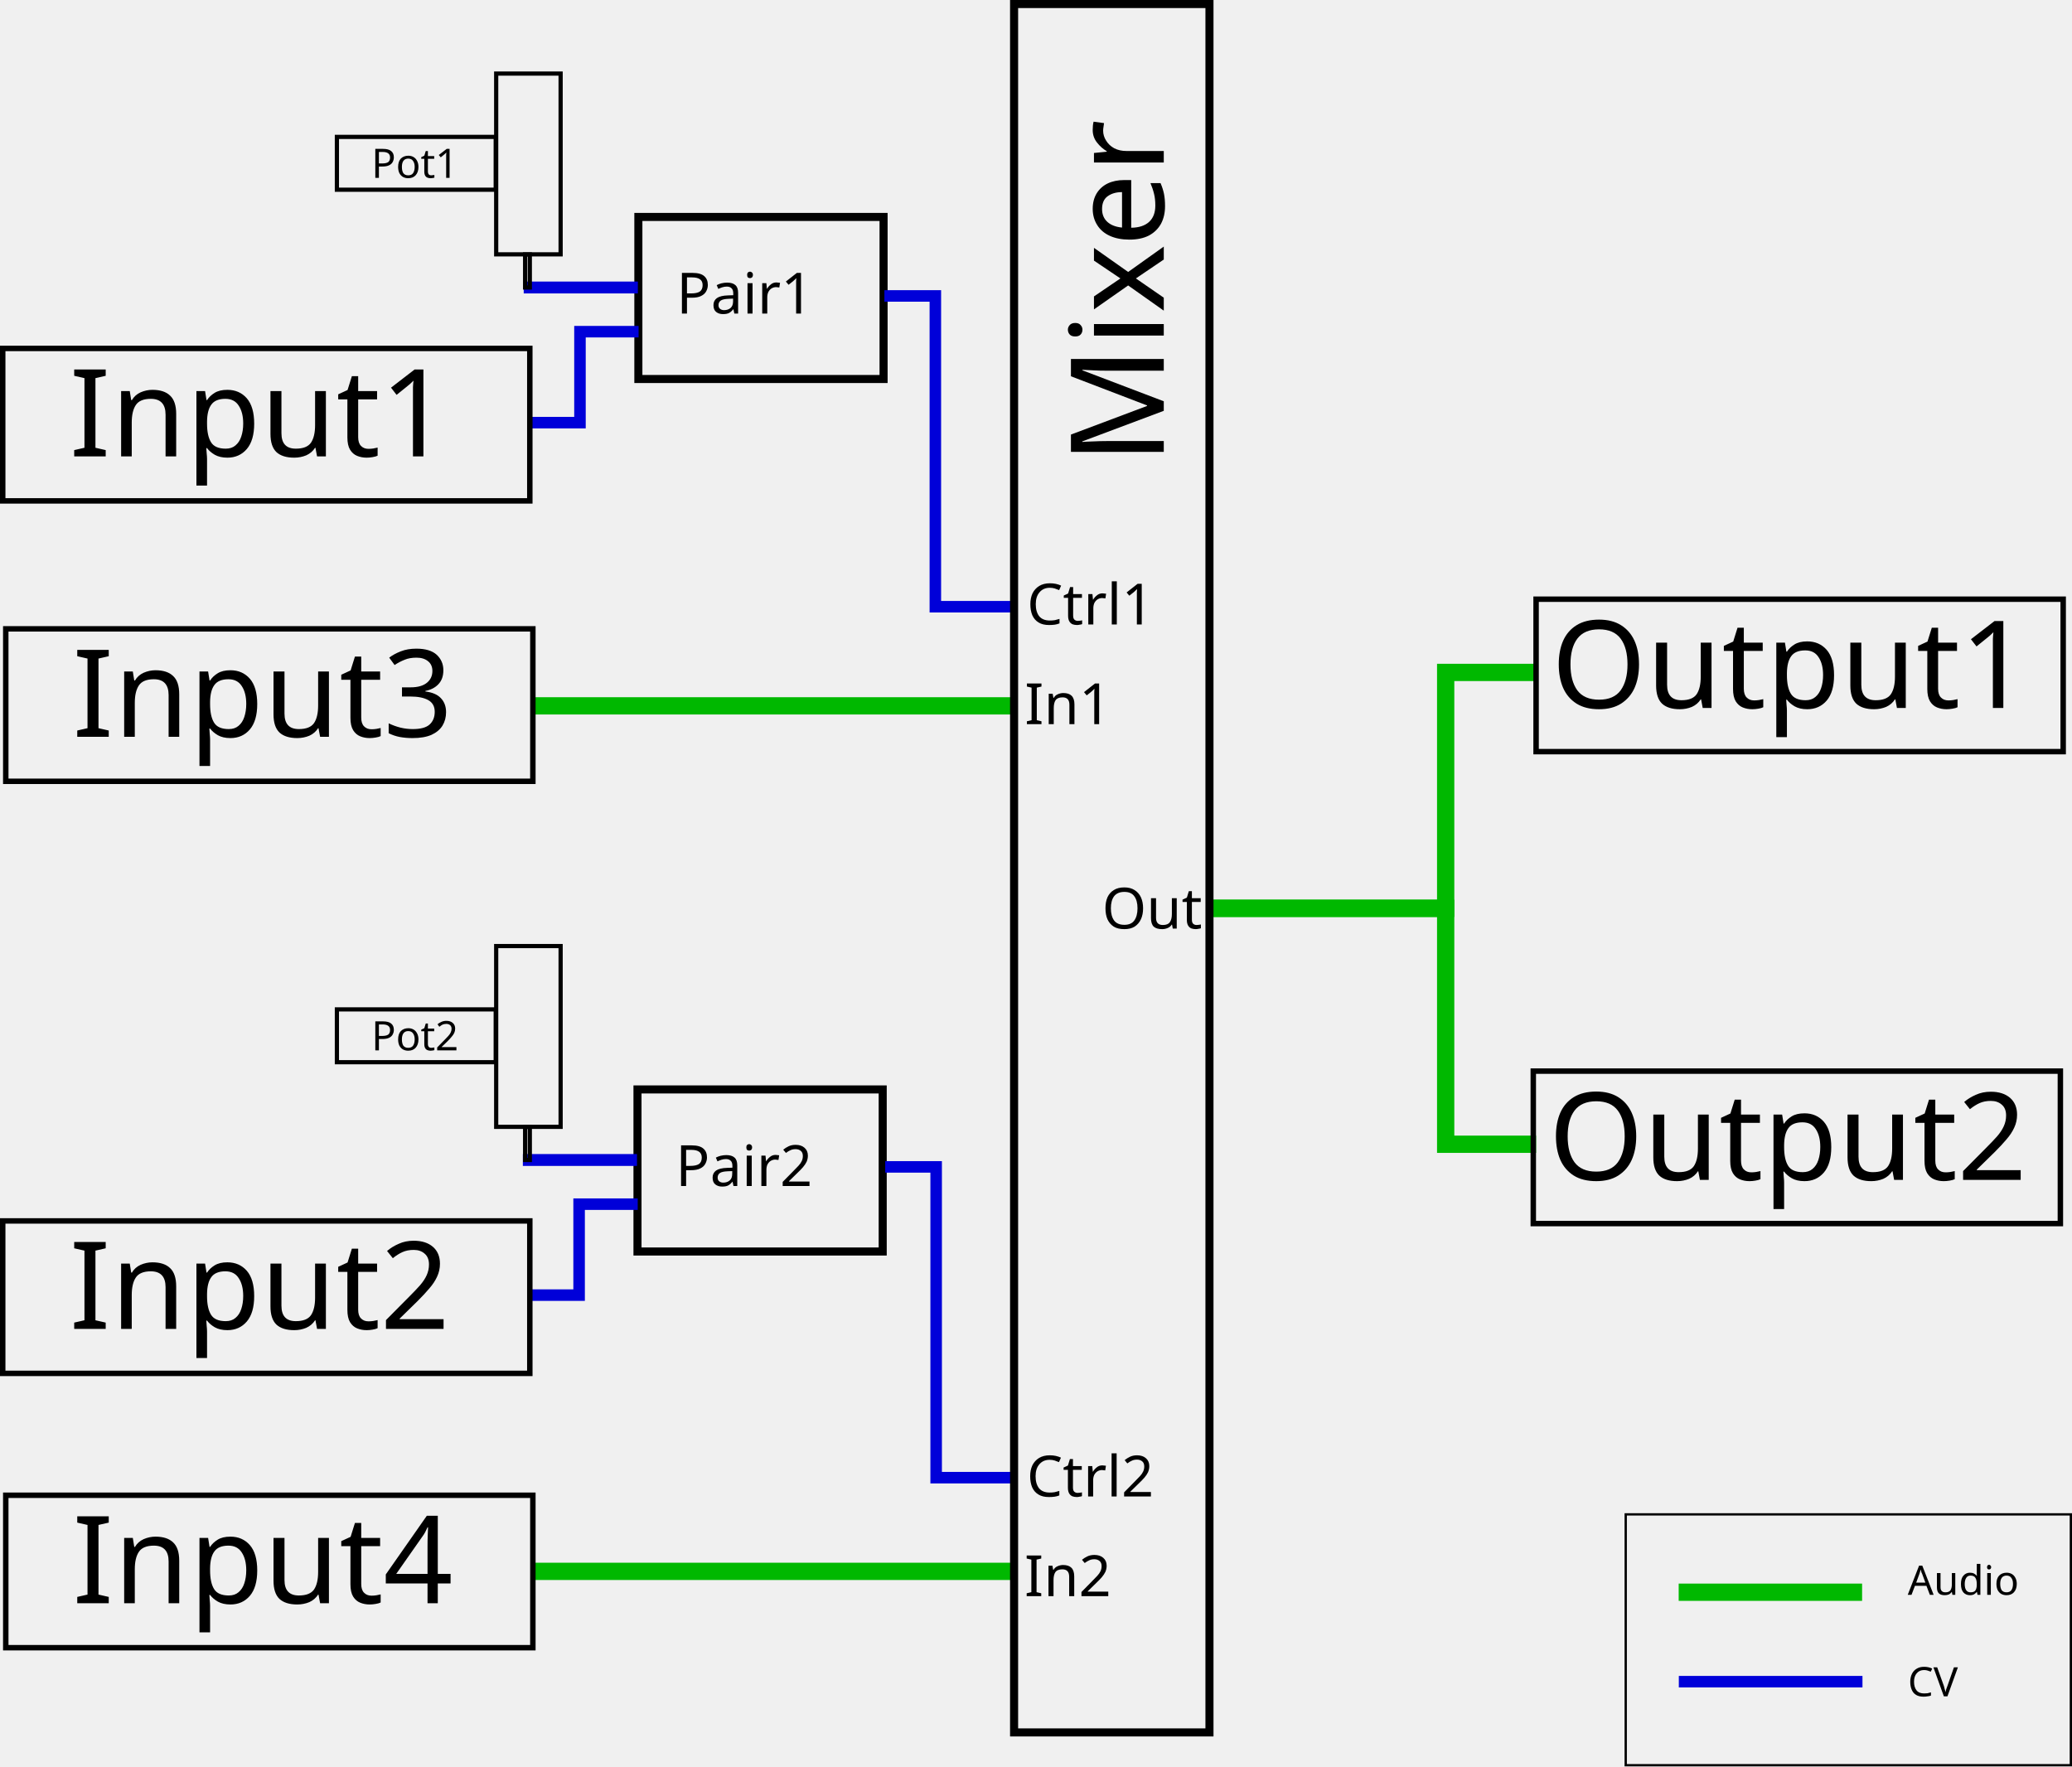
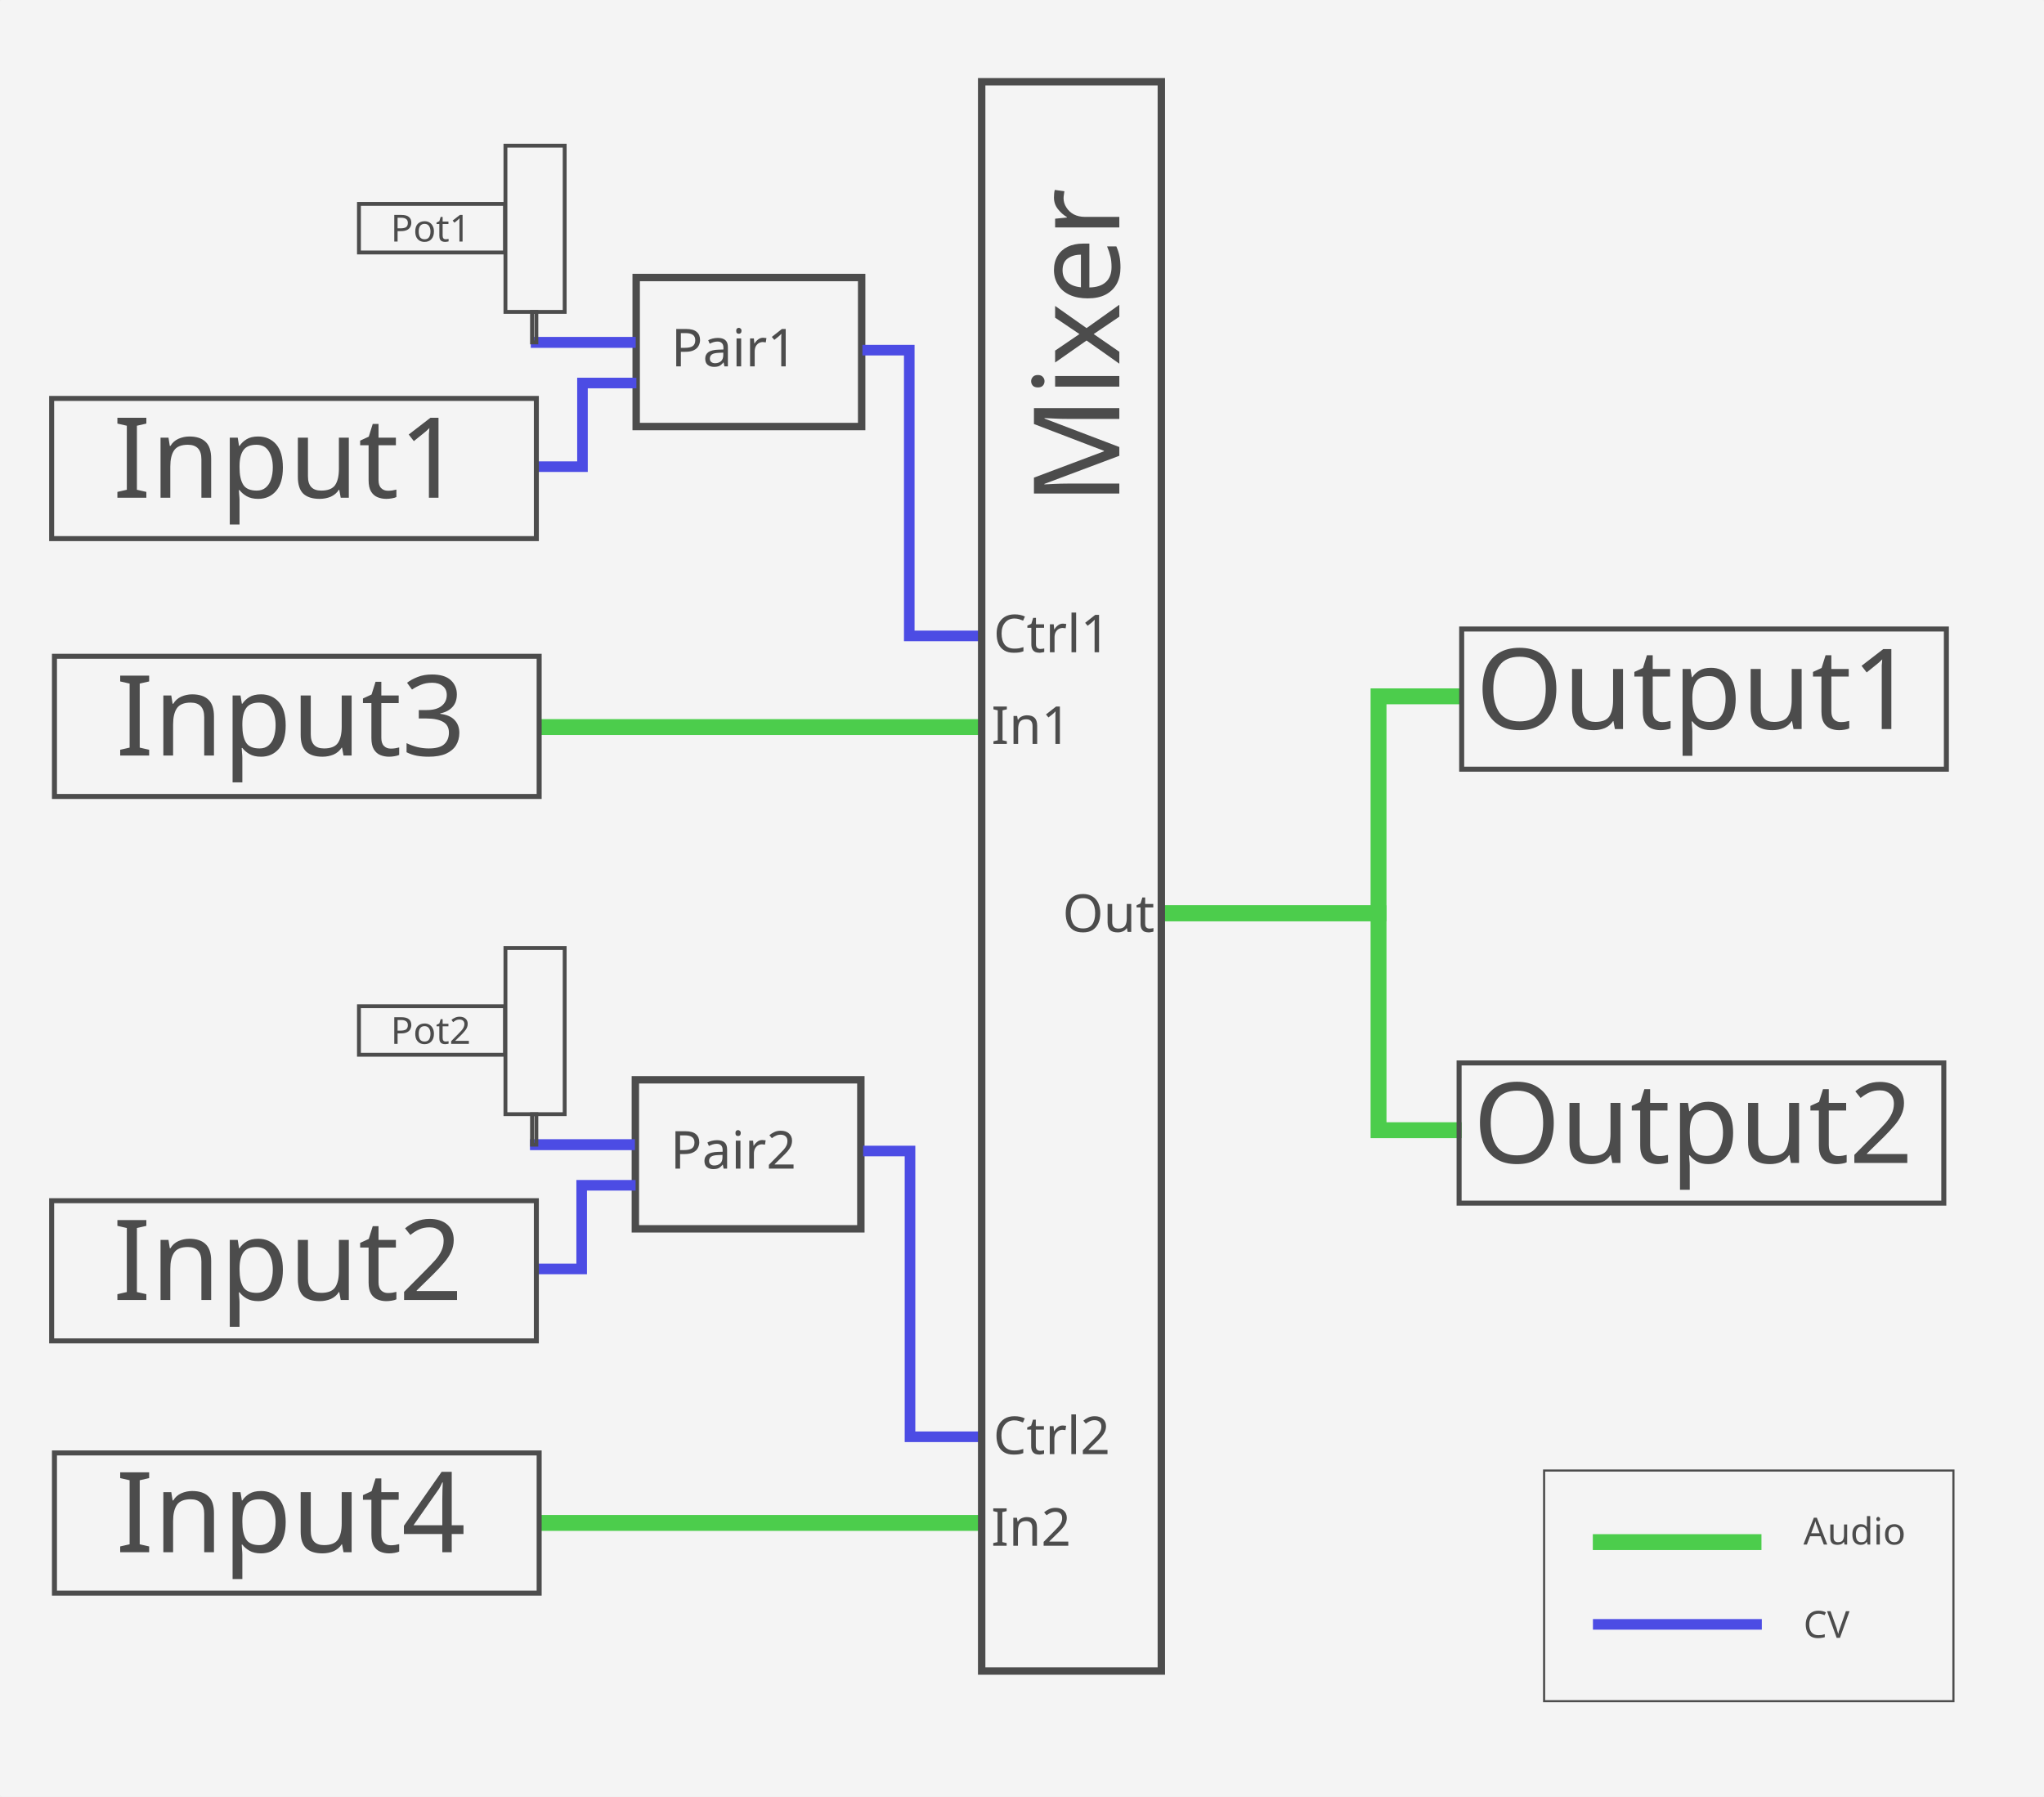
- <svg xmlns="http://www.w3.org/2000/svg" width="179.933mm" height="153.392mm" viewBox="0 0 179.933 153.392" version="1.1" id="svg8">
+ <svg xmlns="http://www.w3.org/2000/svg" width="193.028mm" height="169.67mm" viewBox="0 0 193.028 169.67" version="1.1" id="svg8">
  <defs id="defs2">
    </defs>
-   <g id="layer1" transform="translate(-20.81236,-61.38708)">
+   <g id="layer1" transform="translate(-16.17039,-54.01746)">
    <path style="fill:none;stroke:#00b800;stroke-width:1.5;stroke-linecap:butt;stroke-linejoin:miter;stroke-miterlimit:4;stroke-dasharray:none;stroke-opacity:1" d="m 126.1,140.267 h 20.255 v 20.487 h 7.851" id="path1061" />
    <path style="fill:none;stroke:#00b800;stroke-width:1.5;stroke-linecap:butt;stroke-linejoin:miter;stroke-miterlimit:4;stroke-dasharray:none;stroke-opacity:1" d="m 126.1,140.267 h 20.255 v -20.487 h 7.851" id="path1061-8" />
    <path style="fill:none;stroke:#00b800;stroke-width:1.5;stroke-linecap:butt;stroke-linejoin:miter;stroke-miterlimit:4;stroke-dasharray:none;stroke-opacity:1" d="M 67.002,122.683 H 108.933" id="path1080" />
    <path style="fill:none;stroke:#00b800;stroke-width:1.5;stroke-linecap:butt;stroke-linejoin:miter;stroke-miterlimit:4;stroke-dasharray:none;stroke-opacity:1" d="m 67.035,197.845 h 41.201 v 0.002" id="path1082" />
    <rect style="fill:none;fill-opacity:1;stroke:#000000;stroke-width:0.7;stroke-miterlimit:4;stroke-dasharray:none;stroke-opacity:1" id="rect1084" width="21.294" height="14.074" x="76.172" y="155.994" />
    <text xml:space="preserve" style="font-size:4.939px;line-height:1.25;font-family:sans-serif;stroke-width:0.265" x="79.472" y="164.382" id="text1090">
      <tspan id="tspan1088" x="79.472" y="164.382" style="font-size:4.939px;stroke-width:0.265">Pair2</tspan>
    </text>
    <path style="fill:none;stroke:#0000d9;stroke-width:1.032;stroke-linecap:butt;stroke-linejoin:miter;stroke-miterlimit:4;stroke-dasharray:none;stroke-opacity:1" d="m 66.217,162.121 h 9.913" id="path1092" />
    <path style="fill:none;stroke:#0000d9;stroke-width:1;stroke-linecap:butt;stroke-linejoin:miter;stroke-miterlimit:4;stroke-dasharray:none;stroke-opacity:1" d="m 66.893,173.856 h 4.209 v -7.899 h 5.091" id="path1094" />
    <rect style="fill:none;fill-opacity:1;stroke:#000000;stroke-width:0.7;stroke-miterlimit:4;stroke-dasharray:none;stroke-opacity:1" id="rect1084-8" width="21.294" height="14.074" x="76.248" y="80.226" />
    <text xml:space="preserve" style="font-size:4.939px;line-height:1.25;font-family:sans-serif;stroke-width:0.265" x="79.548" y="88.615" id="text1090-5">
      <tspan id="tspan1088-3" x="79.548" y="88.615" style="font-size:4.939px;stroke-width:0.265">Pair1</tspan>
    </text>
    <path style="fill:none;stroke:#0000d9;stroke-width:1.032;stroke-linecap:butt;stroke-linejoin:miter;stroke-miterlimit:4;stroke-dasharray:none;stroke-opacity:1" d="m 66.292,86.353 h 9.913" id="path1092-6" />
    <path style="fill:none;stroke:#0000d9;stroke-width:1;stroke-linecap:butt;stroke-linejoin:miter;stroke-miterlimit:4;stroke-dasharray:none;stroke-opacity:1" d="m 66.968,98.089 h 4.209 v -7.899 h 5.091" id="path1094-1" />
    <path style="fill:none;stroke:#0000d9;stroke-width:1;stroke-linecap:butt;stroke-linejoin:miter;stroke-miterlimit:4;stroke-dasharray:none;stroke-opacity:1" d="m 97.683,162.72 h 4.425 v 26.988 h 6.648" id="path1123" />
    <path style="fill:none;stroke:#0000d9;stroke-width:1;stroke-linecap:butt;stroke-linejoin:miter;stroke-miterlimit:4;stroke-dasharray:none;stroke-opacity:1" d="m 97.613,87.086 h 4.425 v 26.988 h 6.648" id="path1123-9" />
    <text xml:space="preserve" style="font-size:11.289px;line-height:1.25;font-family:sans-serif;stroke-width:0.265" x="-101.719" y="121.878" id="text1142" transform="rotate(-90)">
      <tspan id="tspan1140" x="-101.719" y="121.878" style="font-size:11.289px;stroke-width:0.265">Mixer</tspan>
    </text>
    <text xml:space="preserve" style="font-size:3.528px;line-height:1.25;font-family:sans-serif;stroke-width:0.265" x="109.787" y="124.271" id="text1146">
      <tspan id="tspan1144" x="109.787" y="124.271" style="font-size:4.939px;stroke-width:0.265">In1</tspan>
    </text>
    <text xml:space="preserve" style="font-size:3.528px;line-height:1.25;font-family:sans-serif;stroke-width:0.265" x="116.516" y="142.028" id="text1146-5">
      <tspan id="tspan1144-9" x="116.516" y="142.028" style="font-size:4.939px;stroke-width:0.265">Out</tspan>
    </text>
    <text xml:space="preserve" style="font-size:3.528px;line-height:1.25;font-family:sans-serif;stroke-width:0.265" x="109.994" y="115.617" id="text1146-53">
      <tspan id="tspan1144-6" x="109.994" y="115.617" style="font-size:4.939px;stroke-width:0.265">Ctrl1</tspan>
    </text>
    <text xml:space="preserve" style="font-size:3.528px;line-height:1.25;font-family:sans-serif;stroke-width:0.265" x="109.767" y="199.995" id="text1146-9">
      <tspan id="tspan1144-4" x="109.767" y="199.995" style="font-size:4.939px;stroke-width:0.265">In2</tspan>
    </text>
    <text xml:space="preserve" style="font-size:3.528px;line-height:1.25;font-family:sans-serif;stroke-width:0.265" x="109.975" y="191.341" id="text1146-53-7">
      <tspan id="tspan1144-6-9" x="109.975" y="191.341" style="font-size:4.939px;stroke-width:0.265">Ctrl2</tspan>
    </text>
    <path style="fill:none;stroke:#00b800;stroke-width:1.5;stroke-linecap:butt;stroke-linejoin:miter;stroke-miterlimit:4;stroke-dasharray:none;stroke-opacity:1" d="m 166.59,199.656 h 15.177 v 0.003" id="path1082-9" />
    <text xml:space="preserve" style="font-size:3.528px;line-height:1.25;font-family:sans-serif;stroke-width:0.265" x="186.479" y="199.879" id="text1233">
      <tspan id="tspan1231" x="186.479" y="199.879" style="stroke-width:0.265">Audio</tspan>
      <tspan x="186.479" y="204.289" style="stroke-width:0.265" id="tspan1235" />
      <tspan x="186.479" y="208.699" style="stroke-width:0.265" id="tspan1237">CV</tspan>
    </text>
    <path style="fill:none;stroke:#0000d9;stroke-width:1;stroke-linecap:butt;stroke-linejoin:miter;stroke-miterlimit:4;stroke-dasharray:none;stroke-opacity:1" d="M 166.602,207.424 H 182.55" id="path1092-2" />
    <rect style="fill:none;fill-opacity:1;stroke:#000000;stroke-width:0.2;stroke-miterlimit:4;stroke-dasharray:none;stroke-opacity:1" id="rect1254" width="38.656" height="21.783" x="161.99" y="192.896" />
    <rect style="fill:none;fill-opacity:1;stroke:#000000;stroke-width:0.7;stroke-miterlimit:4;stroke-dasharray:none;stroke-opacity:1" id="rect1059" width="16.967" height="150.094" x="108.876" y="61.737" />
    <g id="g857-5" transform="translate(12.61909,99.43913)">
      <text xml:space="preserve" style="font-style:normal;font-weight:normal;font-size:10.583px;line-height:1.25;font-family:sans-serif;fill:#000000;fill-opacity:1;stroke:none;stroke-width:0.365;stroke-miterlimit:4;stroke-dasharray:none;stroke-opacity:1" x="14.481" y="101.172" id="text837-7">
        <tspan id="tspan835-9" x="14.481" y="101.172" style="fill:#000000;fill-opacity:1;stroke:none;stroke-width:0.365;stroke-miterlimit:4;stroke-dasharray:none;stroke-opacity:1">Input4</tspan>
      </text>
      <rect style="fill:none;fill-opacity:1;stroke:#000000;stroke-width:0.473;stroke-miterlimit:4;stroke-dasharray:none;stroke-opacity:1" id="rect839-9" width="45.773" height="13.239" x="8.694" y="91.796" />
    </g>
    <g id="g988" transform="translate(9.508157,60.78504)">
      <g id="g857-3" transform="translate(2.846263,14.83182)">
        <text xml:space="preserve" style="font-style:normal;font-weight:normal;font-size:10.583px;line-height:1.25;font-family:sans-serif;fill:#000000;fill-opacity:1;stroke:none;stroke-width:0.365;stroke-miterlimit:4;stroke-dasharray:none;stroke-opacity:1" x="14.481" y="101.172" id="text837-5">
          <tspan id="tspan835-8" x="14.481" y="101.172" style="fill:#000000;fill-opacity:1;stroke:none;stroke-width:0.365;stroke-miterlimit:4;stroke-dasharray:none;stroke-opacity:1">Input2</tspan>
        </text>
        <rect style="fill:none;fill-opacity:1;stroke:#000000;stroke-width:0.473;stroke-miterlimit:4;stroke-dasharray:none;stroke-opacity:1" id="rect839-6" width="45.773" height="13.239" x="8.694" y="91.796" />
      </g>
      <g id="g898-6" transform="translate(29.26022,70.53272)">
        <rect style="fill:none;fill-opacity:1;stroke:#000000;stroke-width:0.365;stroke-miterlimit:4;stroke-dasharray:none;stroke-opacity:1" id="rect883-6" width="5.595" height="15.698" x="25.133" y="12.226" />
        <rect style="fill:none;fill-opacity:1;stroke:#000000;stroke-width:0.365;stroke-miterlimit:4;stroke-dasharray:none;stroke-opacity:1" id="rect885-6" width="13.792" height="4.587" x="11.3" y="17.725" />
        <rect style="fill:none;fill-opacity:1;stroke:#000000;stroke-width:0.365;stroke-miterlimit:4;stroke-dasharray:none;stroke-opacity:1" id="rect887-4" width="0.41" height="2.871" x="27.644" y="27.932" />
        <text xml:space="preserve" style="font-size:3.528px;line-height:1.25;font-family:sans-serif;stroke-width:0.265" x="14.292" y="21.28" id="text891-1">
          <tspan id="tspan889-9" x="14.292" y="21.28" style="stroke-width:0.265">Pot2</tspan>
        </text>
      </g>
    </g>
    <g id="g857-7" transform="translate(12.61909,24.20082)">
      <text xml:space="preserve" style="font-style:normal;font-weight:normal;font-size:10.583px;line-height:1.25;font-family:sans-serif;fill:#000000;fill-opacity:1;stroke:none;stroke-width:0.365;stroke-miterlimit:4;stroke-dasharray:none;stroke-opacity:1" x="14.481" y="101.172" id="text837-2">
        <tspan id="tspan835-4" x="14.481" y="101.172" style="fill:#000000;fill-opacity:1;stroke:none;stroke-width:0.365;stroke-miterlimit:4;stroke-dasharray:none;stroke-opacity:1">Input3</tspan>
      </text>
      <rect style="fill:none;fill-opacity:1;stroke:#000000;stroke-width:0.473;stroke-miterlimit:4;stroke-dasharray:none;stroke-opacity:1" id="rect839-8" width="45.773" height="13.239" x="8.694" y="91.796" />
    </g>
    <g id="g976" transform="translate(11.35998,57.39708)">
      <g id="g857" transform="translate(0.9944403,-57.5477)">
        <text xml:space="preserve" style="font-style:normal;font-weight:normal;font-size:10.583px;line-height:1.25;font-family:sans-serif;fill:#000000;fill-opacity:1;stroke:none;stroke-width:0.365;stroke-miterlimit:4;stroke-dasharray:none;stroke-opacity:1" x="14.481" y="101.172" id="text837">
          <tspan id="tspan835" x="14.481" y="101.172" style="fill:#000000;fill-opacity:1;stroke:none;stroke-width:0.365;stroke-miterlimit:4;stroke-dasharray:none;stroke-opacity:1">Input1</tspan>
        </text>
        <rect style="fill:none;fill-opacity:1;stroke:#000000;stroke-width:0.473;stroke-miterlimit:4;stroke-dasharray:none;stroke-opacity:1" id="rect839" width="45.773" height="13.239" x="8.694" y="91.796" />
      </g>
      <g id="g898" transform="translate(27.4084,-1.846798)">
        <rect style="fill:none;fill-opacity:1;stroke:#000000;stroke-width:0.365;stroke-miterlimit:4;stroke-dasharray:none;stroke-opacity:1" id="rect883" width="5.595" height="15.698" x="25.133" y="12.226" />
        <rect style="fill:none;fill-opacity:1;stroke:#000000;stroke-width:0.365;stroke-miterlimit:4;stroke-dasharray:none;stroke-opacity:1" id="rect885" width="13.792" height="4.587" x="11.3" y="17.725" />
        <rect style="fill:none;fill-opacity:1;stroke:#000000;stroke-width:0.365;stroke-miterlimit:4;stroke-dasharray:none;stroke-opacity:1" id="rect887" width="0.41" height="2.871" x="27.644" y="27.932" />
        <text xml:space="preserve" style="font-size:3.528px;line-height:1.25;font-family:sans-serif;stroke-width:0.265" x="14.292" y="21.28" id="text891">
          <tspan id="tspan889" x="14.292" y="21.28" style="stroke-width:0.265">Pot1</tspan>
        </text>
      </g>
    </g>
    <g id="g1025" transform="translate(145.5124,21.62478)">
      <text xml:space="preserve" style="font-style:normal;font-weight:normal;font-size:10.583px;line-height:1.25;font-family:sans-serif;fill:#000000;fill-opacity:1;stroke:none;stroke-width:0.365;stroke-miterlimit:4;stroke-dasharray:none;stroke-opacity:1" x="10.024" y="101.242" id="text837-2-1">
        <tspan id="tspan835-4-5" x="10.024" y="101.242" style="fill:#000000;fill-opacity:1;stroke:none;stroke-width:0.365;stroke-miterlimit:4;stroke-dasharray:none;stroke-opacity:1">Output1</tspan>
      </text>
      <rect style="fill:none;fill-opacity:1;stroke:#000000;stroke-width:0.473;stroke-miterlimit:4;stroke-dasharray:none;stroke-opacity:1" id="rect839-8-0" width="45.773" height="13.239" x="8.694" y="91.796" />
    </g>
    <g id="g1025-0" transform="translate(145.2688,62.60728)">
      <text xml:space="preserve" style="font-style:normal;font-weight:normal;font-size:10.583px;line-height:1.25;font-family:sans-serif;fill:#000000;fill-opacity:1;stroke:none;stroke-width:0.365;stroke-miterlimit:4;stroke-dasharray:none;stroke-opacity:1" x="10.024" y="101.242" id="text837-2-1-0">
        <tspan id="tspan835-4-5-7" x="10.024" y="101.242" style="fill:#000000;fill-opacity:1;stroke:none;stroke-width:0.365;stroke-miterlimit:4;stroke-dasharray:none;stroke-opacity:1">Output2</tspan>
      </text>
      <rect style="fill:none;fill-opacity:1;stroke:#000000;stroke-width:0.473;stroke-miterlimit:4;stroke-dasharray:none;stroke-opacity:1" id="rect839-8-0-2" width="45.773" height="13.239" x="8.694" y="91.796" />
    </g>
+     <rect style="opacity:0.3;fill:#ffffff;stroke:#ffffff;stroke-width:0.4" id="rect2026" width="192.628" height="169.27" x="16.37" y="54.217" ry="0.058" />
  </g>
</svg>
